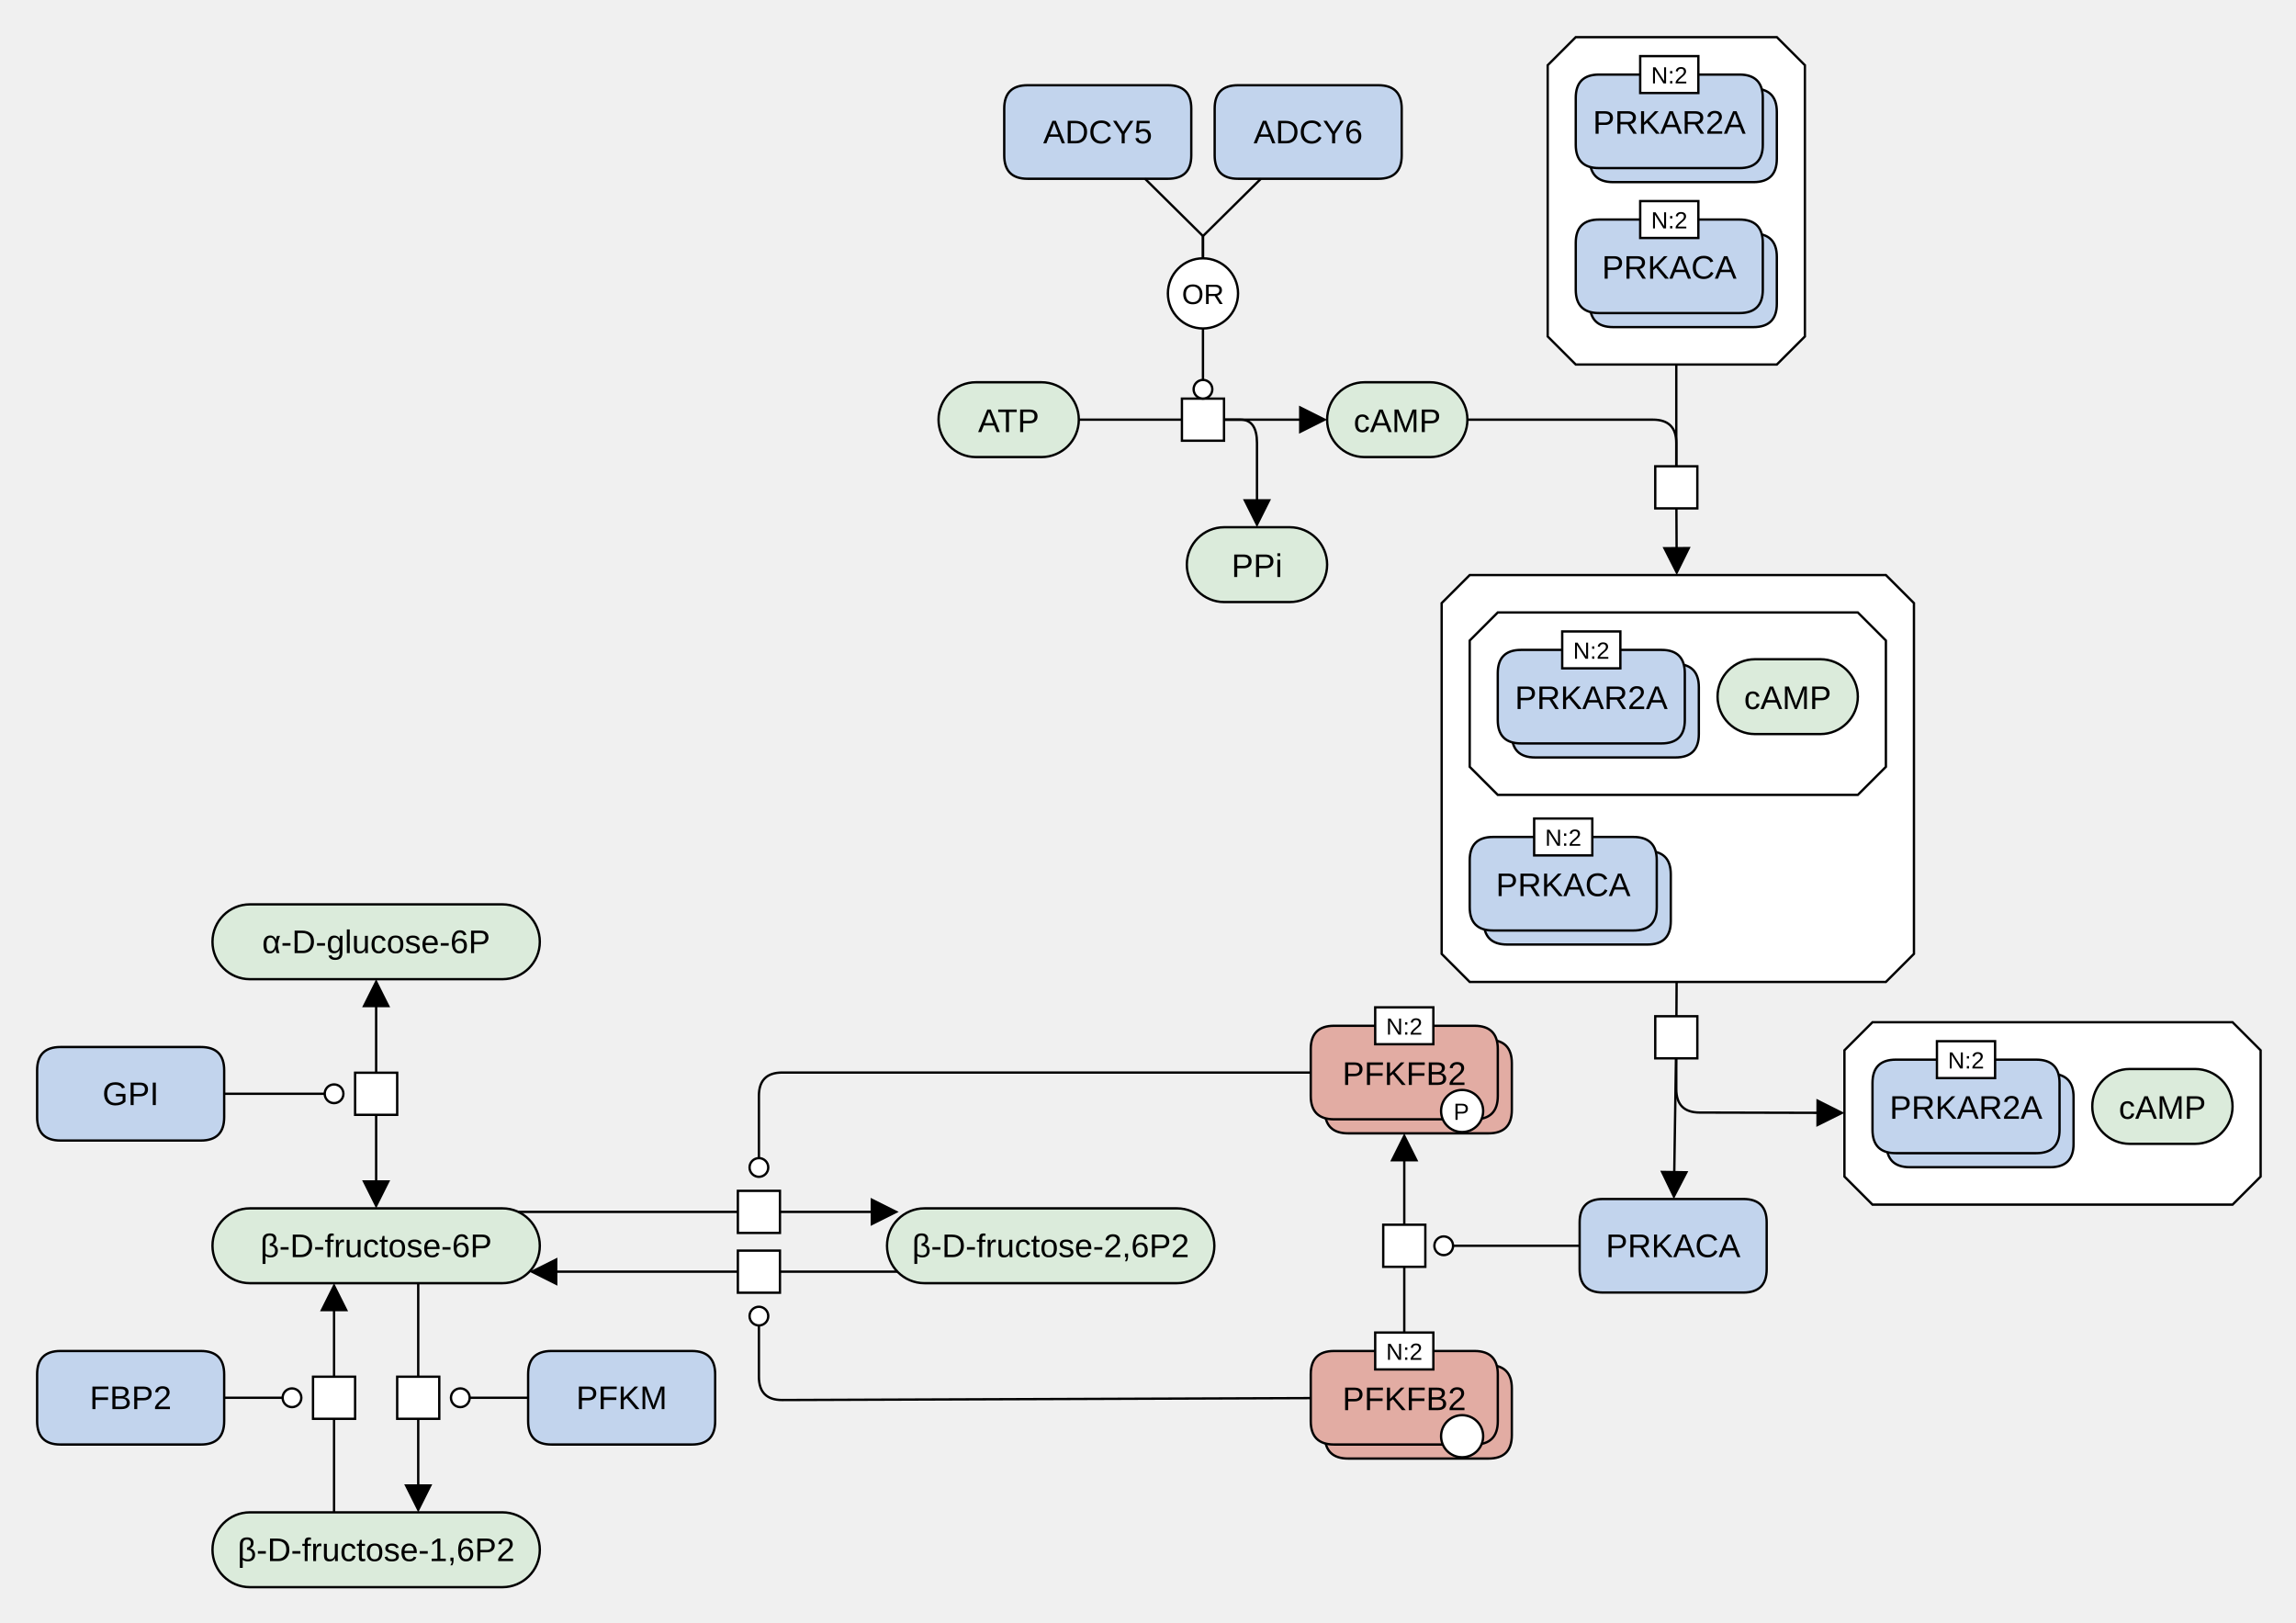
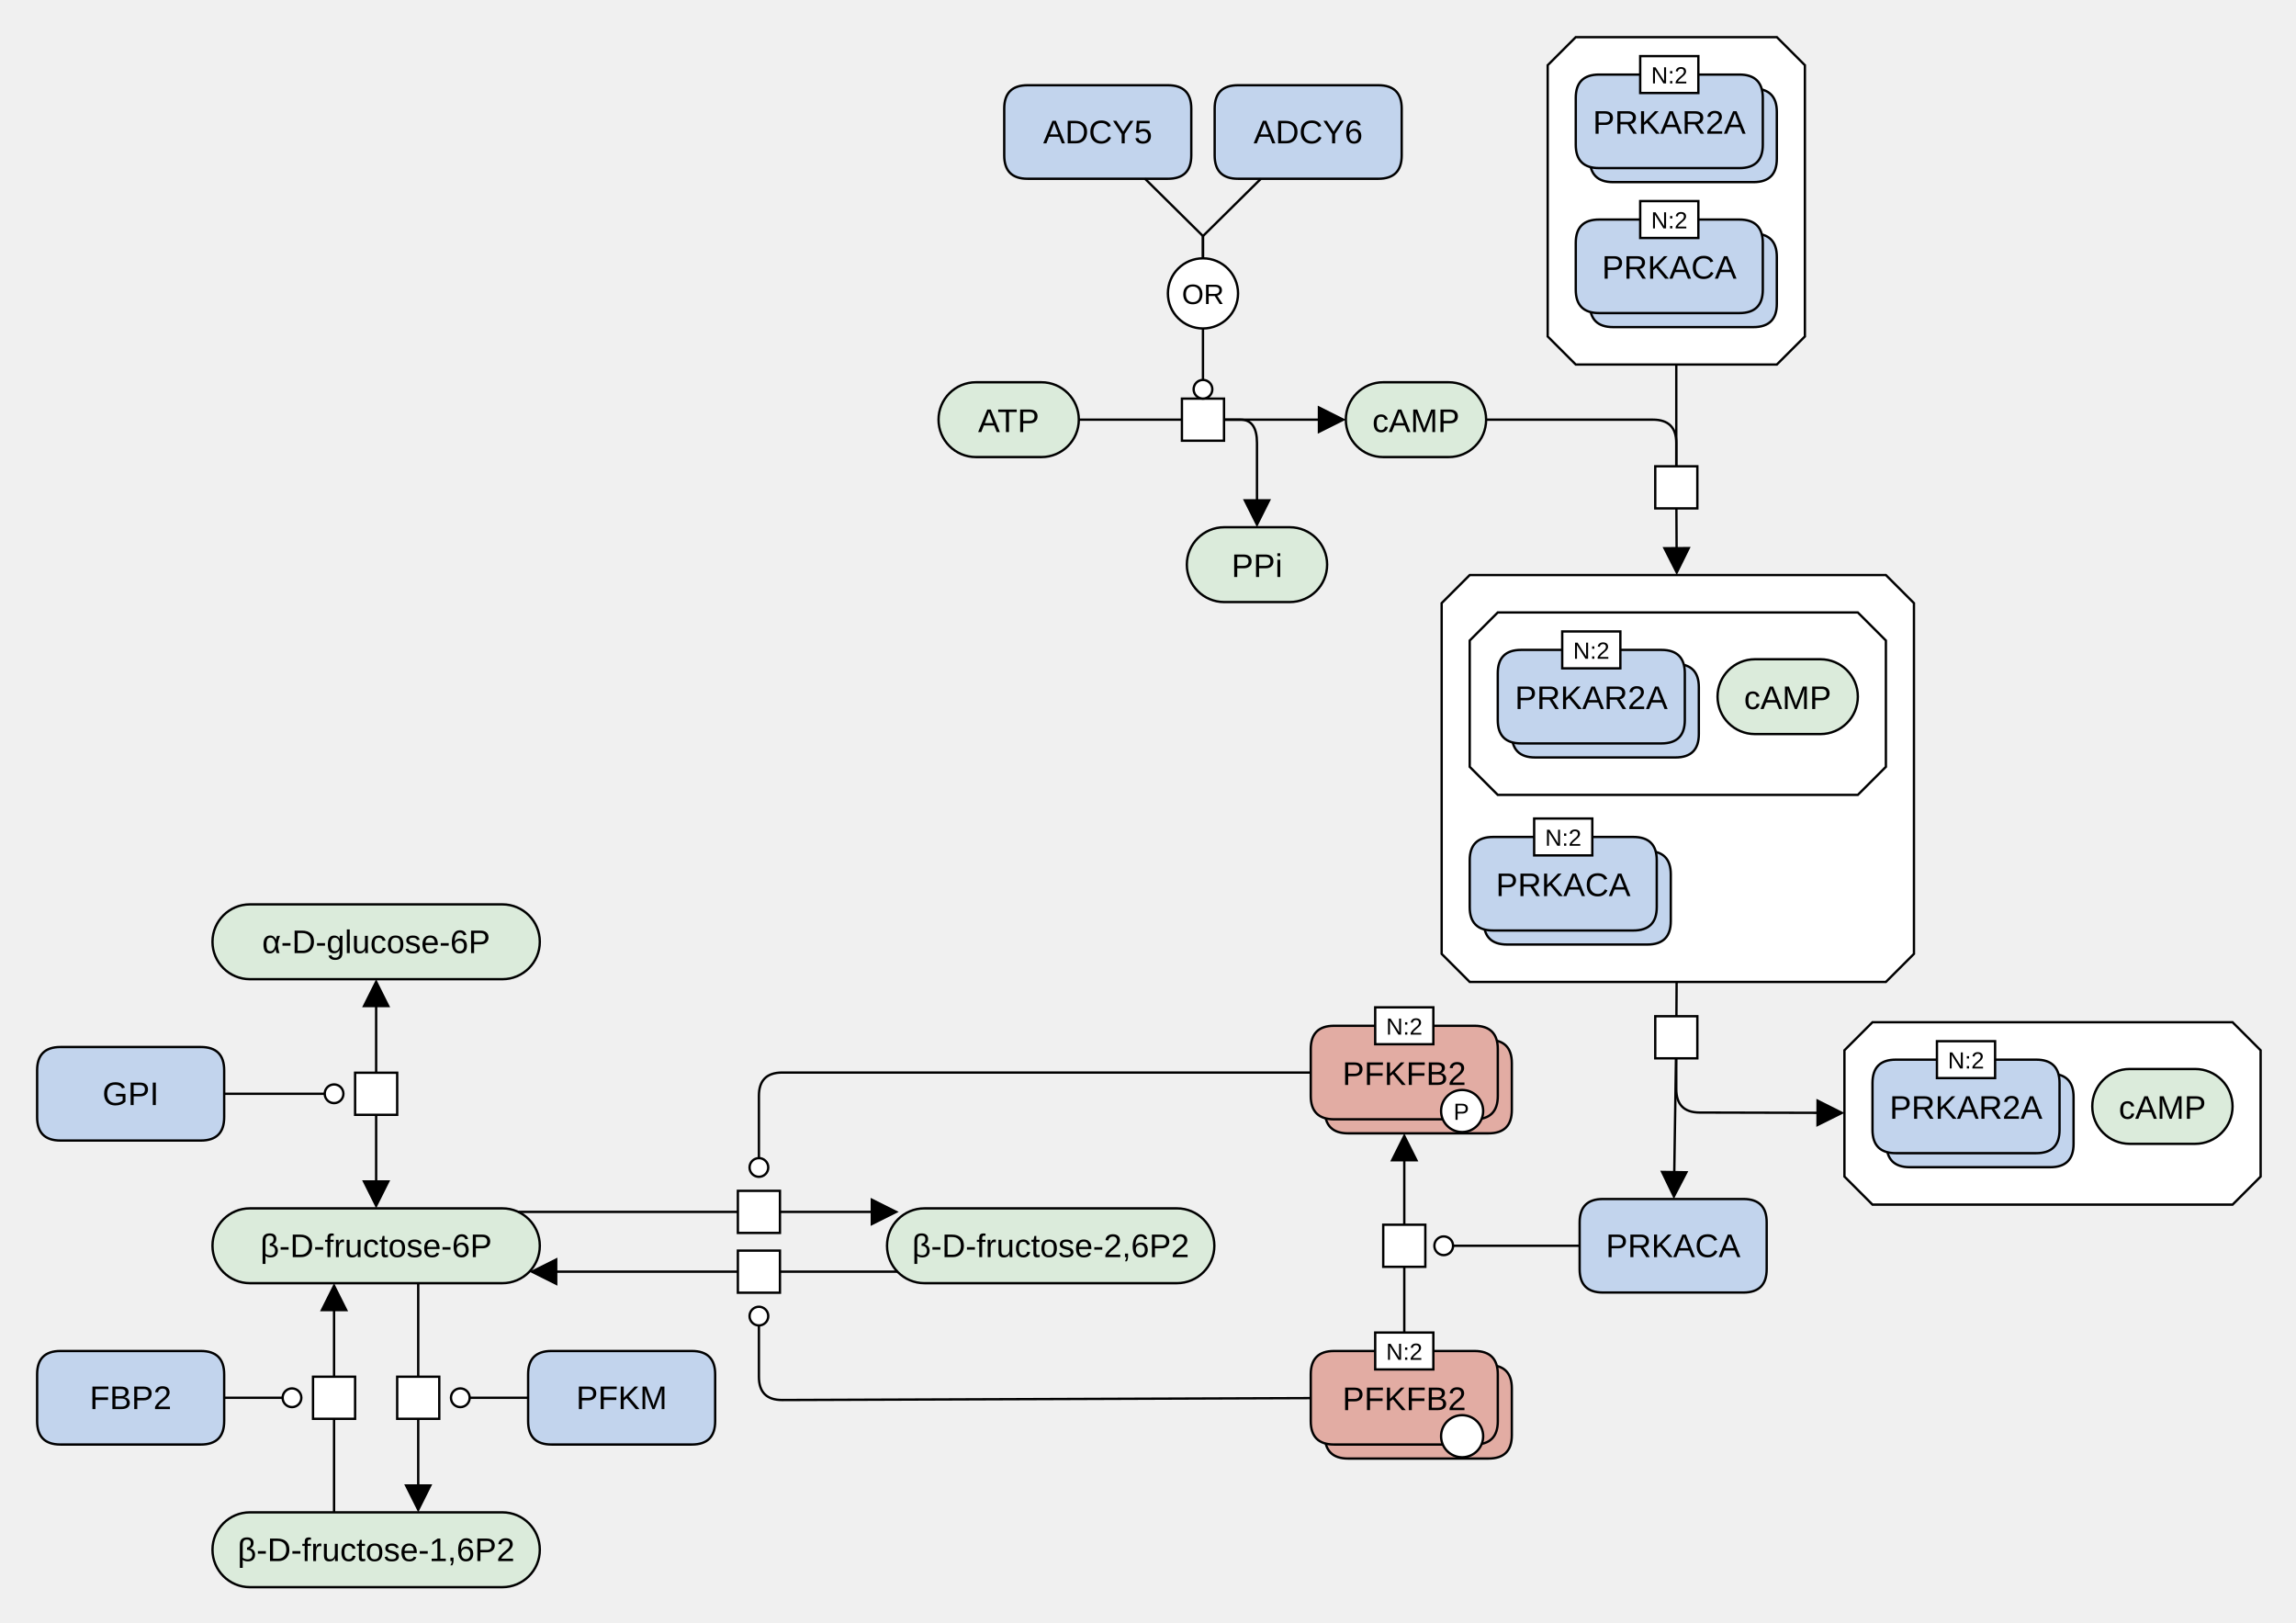
<svg xmlns="http://www.w3.org/2000/svg" width="982" height="694" viewBox="0 0 982 694" stroke-linecap="butt" stroke-miterlimit="10">
  <g transform="translate(804,1457)">
-     <path d="M-236.39 -1277.529 C-236.39 -1286.366 -229.227 -1293.529 -220.39 -1293.529 L-192.39 -1293.529 C-183.553 -1293.529 -176.39 -1286.366 -176.39 -1277.529 L-176.39 -1277.529 C-176.39 -1268.692 -183.553 -1261.529 -192.39 -1261.529 L-220.39 -1261.529 C-229.227 -1261.529 -236.39 -1268.692 -236.39 -1277.529 Z" fill="#DBEBDB" stroke="none" />
-     <path d="M-236.39 -1277.529 C-236.39 -1286.366 -229.227 -1293.529 -220.39 -1293.529 L-192.39 -1293.529 C-183.553 -1293.529 -176.39 -1286.366 -176.39 -1277.529 L-176.39 -1277.529 C-176.39 -1268.692 -183.553 -1261.529 -192.39 -1261.529 L-220.39 -1261.529 C-229.227 -1261.529 -236.39 -1268.692 -236.39 -1277.529 Z" fill="none" stroke="#000000" />
-     <text x="-206.39" y="-1272.237" text-anchor="middle" font-family="'Dialog', Arial, Helvetica, sans-serif" font-size="14" fill="#000000" stroke="none" xml:space="preserve">cAMP</text>
+     <path d="M-228.39 -1277.529 C-228.39 -1286.366 -221.227 -1293.529 -212.39 -1293.529 L-184.39 -1293.529 C-175.553 -1293.529 -168.39 -1286.366 -168.39 -1277.529 L-168.39 -1277.529 C-168.39 -1268.692 -175.553 -1261.529 -184.39 -1261.529 L-212.39 -1261.529 C-221.227 -1261.529 -228.39 -1268.692 -228.39 -1277.529 Z" fill="#DBEBDB" stroke="none" />
+     <path d="M-228.39 -1277.529 C-228.39 -1286.366 -221.227 -1293.529 -212.39 -1293.529 L-184.39 -1293.529 C-175.553 -1293.529 -168.39 -1286.366 -168.39 -1277.529 L-168.39 -1277.529 C-168.39 -1268.692 -175.553 -1261.529 -184.39 -1261.529 L-212.39 -1261.529 C-221.227 -1261.529 -228.39 -1268.692 -228.39 -1277.529 Z" fill="none" stroke="#000000" />
+     <text x="-198.39" y="-1272.237" text-anchor="middle" font-family="'Dialog', Arial, Helvetica, sans-serif" font-size="14" fill="#000000" stroke="none" xml:space="preserve">cAMP</text>
    <path d="M-3.134 -1019.841 L150.866 -1019.841 L162.866 -1007.841 L162.866 -953.841 L150.866 -941.841 L-3.134 -941.841 L-15.134 -953.841 L-15.134 -1007.841 Z" fill="#FFFFFF" stroke="none" />
    <path d="M-3.134 -1019.841 L150.866 -1019.841 L162.866 -1007.841 L162.866 -953.841 L150.866 -941.841 L-3.134 -941.841 L-15.134 -953.841 L-15.134 -1007.841 Z" fill="none" stroke="#000000" />
    <path d="M2.866 -987.841 Q2.866 -997.841 12.866 -997.841 L72.866 -997.841 Q82.866 -997.841 82.866 -987.841 L82.866 -967.841 Q82.866 -957.841 72.866 -957.841 L12.866 -957.841 Q2.866 -957.841 2.866 -967.841 Z" fill="#C2D4ED" stroke="none" />
    <path d="M2.866 -987.841 Q2.866 -997.841 12.866 -997.841 L72.866 -997.841 Q82.866 -997.841 82.866 -987.841 L82.866 -967.841 Q82.866 -957.841 72.866 -957.841 L12.866 -957.841 Q2.866 -957.841 2.866 -967.841 Z" fill="none" stroke="#000000" />
    <path d="M-3.134 -993.841 Q-3.134 -1003.841 6.866 -1003.841 L66.866 -1003.841 Q76.866 -1003.841 76.866 -993.841 L76.866 -973.841 Q76.866 -963.841 66.866 -963.841 L6.866 -963.841 Q-3.134 -963.841 -3.134 -973.841 Z" fill="#C2D4ED" stroke="none" />
    <path d="M-3.134 -993.841 Q-3.134 -1003.841 6.866 -1003.841 L66.866 -1003.841 Q76.866 -1003.841 76.866 -993.841 L76.866 -973.841 Q76.866 -963.841 66.866 -963.841 L6.866 -963.841 Q-3.134 -963.841 -3.134 -973.841 Z" fill="none" stroke="#000000" />
    <text x="36.866" y="-978.55" text-anchor="middle" font-family="'Dialog', Arial, Helvetica, sans-serif" font-size="14" fill="#000000" stroke="none" xml:space="preserve">PRKAR2A</text>
    <path d="M24.429 -1011.73 L49.304 -1011.73 L49.304 -995.953 L24.429 -995.953 Z" fill="#FFFFFF" stroke="none" />
    <path d="M24.429 -1011.73 L49.304 -1011.73 L49.304 -995.953 L24.429 -995.953 Z" fill="none" stroke="#000000" />
    <text x="36.866" y="-1000.062" text-anchor="middle" font-family="'Dialog', Arial, Helvetica, sans-serif" font-size="10" fill="#000000" stroke="none" xml:space="preserve">N:2</text>
    <path d="M90.866 -983.841 C90.866 -992.678 98.029 -999.841 106.866 -999.841 L134.866 -999.841 C143.703 -999.841 150.866 -992.678 150.866 -983.841 L150.866 -983.841 C150.866 -975.005 143.703 -967.841 134.866 -967.841 L106.866 -967.841 C98.029 -967.841 90.866 -975.005 90.866 -983.841 Z" fill="#DBEBDB" stroke="none" />
    <path d="M90.866 -983.841 C90.866 -992.678 98.029 -999.841 106.866 -999.841 L134.866 -999.841 C143.703 -999.841 150.866 -992.678 150.866 -983.841 L150.866 -983.841 C150.866 -975.005 143.703 -967.841 134.866 -967.841 L106.866 -967.841 C98.029 -967.841 90.866 -975.005 90.866 -983.841 Z" fill="none" stroke="#000000" />
    <text x="120.866" y="-978.55" text-anchor="middle" font-family="'Dialog', Arial, Helvetica, sans-serif" font-size="14" fill="#000000" stroke="none" xml:space="preserve">cAMP</text>
    <path d="M-96.049 -1257.591 L-78.049 -1257.591 L-78.049 -1239.591 L-96.049 -1239.591 Z" fill="#FFFFFF" stroke="none" />
    <path d="M-96.049 -1257.591 L-78.049 -1257.591 L-78.049 -1239.591 L-96.049 -1239.591 Z" fill="none" stroke="#000000" />
    <path d="M-130.049 -1441.114 L-44.049 -1441.114 L-32.049 -1429.114 L-32.049 -1313.114 L-44.049 -1301.114 L-130.049 -1301.114 L-142.049 -1313.114 L-142.049 -1429.114 Z" fill="#FFFFFF" stroke="none" />
    <path d="M-130.049 -1441.114 L-44.049 -1441.114 L-32.049 -1429.114 L-32.049 -1313.114 L-44.049 -1301.114 L-130.049 -1301.114 L-142.049 -1313.114 L-142.049 -1429.114 Z" fill="none" stroke="#000000" />
    <path d="M-124.049 -1409.114 Q-124.049 -1419.114 -114.049 -1419.114 L-54.049 -1419.114 Q-44.049 -1419.114 -44.049 -1409.114 L-44.049 -1389.114 Q-44.049 -1379.114 -54.049 -1379.114 L-114.049 -1379.114 Q-124.049 -1379.114 -124.049 -1389.114 Z" fill="#C2D4ED" stroke="none" />
    <path d="M-124.049 -1409.114 Q-124.049 -1419.114 -114.049 -1419.114 L-54.049 -1419.114 Q-44.049 -1419.114 -44.049 -1409.114 L-44.049 -1389.114 Q-44.049 -1379.114 -54.049 -1379.114 L-114.049 -1379.114 Q-124.049 -1379.114 -124.049 -1389.114 Z" fill="none" stroke="#000000" />
    <path d="M-130.049 -1415.114 Q-130.049 -1425.114 -120.049 -1425.114 L-60.049 -1425.114 Q-50.049 -1425.114 -50.049 -1415.114 L-50.049 -1395.114 Q-50.049 -1385.114 -60.049 -1385.114 L-120.049 -1385.114 Q-130.049 -1385.114 -130.049 -1395.114 Z" fill="#C2D4ED" stroke="none" />
    <path d="M-130.049 -1415.114 Q-130.049 -1425.114 -120.049 -1425.114 L-60.049 -1425.114 Q-50.049 -1425.114 -50.049 -1415.114 L-50.049 -1395.114 Q-50.049 -1385.114 -60.049 -1385.114 L-120.049 -1385.114 Q-130.049 -1385.114 -130.049 -1395.114 Z" fill="none" stroke="#000000" />
    <text x="-90.049" y="-1399.823" text-anchor="middle" font-family="'Dialog', Arial, Helvetica, sans-serif" font-size="14" fill="#000000" stroke="none" xml:space="preserve">PRKAR2A</text>
    <path d="M-102.486 -1433.003 L-77.611 -1433.003 L-77.611 -1417.226 L-102.486 -1417.226 Z" fill="#FFFFFF" stroke="none" />
    <path d="M-102.486 -1433.003 L-77.611 -1433.003 L-77.611 -1417.226 L-102.486 -1417.226 Z" fill="none" stroke="#000000" />
    <text x="-90.049" y="-1421.335" text-anchor="middle" font-family="'Dialog', Arial, Helvetica, sans-serif" font-size="10" fill="#000000" stroke="none" xml:space="preserve">N:2</text>
    <path d="M-124.049 -1347.114 Q-124.049 -1357.114 -114.049 -1357.114 L-54.049 -1357.114 Q-44.049 -1357.114 -44.049 -1347.114 L-44.049 -1327.114 Q-44.049 -1317.114 -54.049 -1317.114 L-114.049 -1317.114 Q-124.049 -1317.114 -124.049 -1327.114 Z" fill="#C2D4ED" stroke="none" />
    <path d="M-124.049 -1347.114 Q-124.049 -1357.114 -114.049 -1357.114 L-54.049 -1357.114 Q-44.049 -1357.114 -44.049 -1347.114 L-44.049 -1327.114 Q-44.049 -1317.114 -54.049 -1317.114 L-114.049 -1317.114 Q-124.049 -1317.114 -124.049 -1327.114 Z" fill="none" stroke="#000000" />
    <path d="M-130.049 -1353.114 Q-130.049 -1363.114 -120.049 -1363.114 L-60.049 -1363.114 Q-50.049 -1363.114 -50.049 -1353.114 L-50.049 -1333.114 Q-50.049 -1323.114 -60.049 -1323.114 L-120.049 -1323.114 Q-130.049 -1323.114 -130.049 -1333.114 Z" fill="#C2D4ED" stroke="none" />
    <path d="M-130.049 -1353.114 Q-130.049 -1363.114 -120.049 -1363.114 L-60.049 -1363.114 Q-50.049 -1363.114 -50.049 -1353.114 L-50.049 -1333.114 Q-50.049 -1323.114 -60.049 -1323.114 L-120.049 -1323.114 Q-130.049 -1323.114 -130.049 -1333.114 Z" fill="none" stroke="#000000" />
    <text x="-90.049" y="-1337.823" text-anchor="middle" font-family="'Dialog', Arial, Helvetica, sans-serif" font-size="14" fill="#000000" stroke="none" xml:space="preserve">PRKACA</text>
    <path d="M-102.486 -1371.003 L-77.611 -1371.003 L-77.611 -1355.226 L-102.486 -1355.226 Z" fill="#FFFFFF" stroke="none" />
    <path d="M-102.486 -1371.003 L-77.611 -1371.003 L-77.611 -1355.226 L-102.486 -1355.226 Z" fill="none" stroke="#000000" />
    <text x="-90.049" y="-1359.335" text-anchor="middle" font-family="'Dialog', Arial, Helvetica, sans-serif" font-size="10" fill="#000000" stroke="none" xml:space="preserve">N:2</text>
    <path d="M-96.049 -1022.404 L-78.049 -1022.404 L-78.049 -1004.404 L-96.049 -1004.404 Z" fill="#FFFFFF" stroke="none" />
    <path d="M-96.049 -1022.404 L-78.049 -1022.404 L-78.049 -1004.404 L-96.049 -1004.404 Z" fill="none" stroke="#000000" />
    <path d="M-175.404 -1211.073 L2.596 -1211.073 L14.596 -1199.073 L14.596 -1049.073 L2.596 -1037.073 L-175.404 -1037.073 L-187.404 -1049.073 L-187.404 -1199.073 Z" fill="#FFFFFF" stroke="none" />
    <path d="M-175.404 -1211.073 L2.596 -1211.073 L14.596 -1199.073 L14.596 -1049.073 L2.596 -1037.073 L-175.404 -1037.073 L-187.404 -1049.073 L-187.404 -1199.073 Z" fill="none" stroke="#000000" />
    <path d="M-163.404 -1195.073 L-9.404 -1195.073 L2.596 -1183.073 L2.596 -1129.073 L-9.404 -1117.073 L-163.404 -1117.073 L-175.404 -1129.073 L-175.404 -1183.073 Z" fill="#FFFFFF" stroke="none" />
    <path d="M-163.404 -1195.073 L-9.404 -1195.073 L2.596 -1183.073 L2.596 -1129.073 L-9.404 -1117.073 L-163.404 -1117.073 L-175.404 -1129.073 L-175.404 -1183.073 Z" fill="none" stroke="#000000" />
    <path d="M-157.404 -1163.073 Q-157.404 -1173.073 -147.404 -1173.073 L-87.404 -1173.073 Q-77.404 -1173.073 -77.404 -1163.073 L-77.404 -1143.073 Q-77.404 -1133.073 -87.404 -1133.073 L-147.404 -1133.073 Q-157.404 -1133.073 -157.404 -1143.073 Z" fill="#C2D4ED" stroke="none" />
    <path d="M-157.404 -1163.073 Q-157.404 -1173.073 -147.404 -1173.073 L-87.404 -1173.073 Q-77.404 -1173.073 -77.404 -1163.073 L-77.404 -1143.073 Q-77.404 -1133.073 -87.404 -1133.073 L-147.404 -1133.073 Q-157.404 -1133.073 -157.404 -1143.073 Z" fill="none" stroke="#000000" />
    <path d="M-163.404 -1169.073 Q-163.404 -1179.073 -153.404 -1179.073 L-93.404 -1179.073 Q-83.404 -1179.073 -83.404 -1169.073 L-83.404 -1149.073 Q-83.404 -1139.073 -93.404 -1139.073 L-153.404 -1139.073 Q-163.404 -1139.073 -163.404 -1149.073 Z" fill="#C2D4ED" stroke="none" />
    <path d="M-163.404 -1169.073 Q-163.404 -1179.073 -153.404 -1179.073 L-93.404 -1179.073 Q-83.404 -1179.073 -83.404 -1169.073 L-83.404 -1149.073 Q-83.404 -1139.073 -93.404 -1139.073 L-153.404 -1139.073 Q-163.404 -1139.073 -163.404 -1149.073 Z" fill="none" stroke="#000000" />
    <text x="-123.404" y="-1153.782" text-anchor="middle" font-family="'Dialog', Arial, Helvetica, sans-serif" font-size="14" fill="#000000" stroke="none" xml:space="preserve">PRKAR2A</text>
    <path d="M-135.842 -1186.962 L-110.967 -1186.962 L-110.967 -1171.185 L-135.842 -1171.185 Z" fill="#FFFFFF" stroke="none" />
    <path d="M-135.842 -1186.962 L-110.967 -1186.962 L-110.967 -1171.185 L-135.842 -1171.185 Z" fill="none" stroke="#000000" />
    <text x="-123.404" y="-1175.294" text-anchor="middle" font-family="'Dialog', Arial, Helvetica, sans-serif" font-size="10" fill="#000000" stroke="none" xml:space="preserve">N:2</text>
    <path d="M-69.404 -1159.073 C-69.404 -1167.91 -62.241 -1175.073 -53.404 -1175.073 L-25.404 -1175.073 C-16.567 -1175.073 -9.404 -1167.91 -9.404 -1159.073 L-9.404 -1159.073 C-9.404 -1150.237 -16.567 -1143.073 -25.404 -1143.073 L-53.404 -1143.073 C-62.241 -1143.073 -69.404 -1150.237 -69.404 -1159.073 Z" fill="#DBEBDB" stroke="none" />
    <path d="M-69.404 -1159.073 C-69.404 -1167.91 -62.241 -1175.073 -53.404 -1175.073 L-25.404 -1175.073 C-16.567 -1175.073 -9.404 -1167.91 -9.404 -1159.073 L-9.404 -1159.073 C-9.404 -1150.237 -16.567 -1143.073 -25.404 -1143.073 L-53.404 -1143.073 C-62.241 -1143.073 -69.404 -1150.237 -69.404 -1159.073 Z" fill="none" stroke="#000000" />
    <text x="-39.404" y="-1153.782" text-anchor="middle" font-family="'Dialog', Arial, Helvetica, sans-serif" font-size="14" fill="#000000" stroke="none" xml:space="preserve">cAMP</text>
    <path d="M-169.404 -1083.073 Q-169.404 -1093.073 -159.404 -1093.073 L-99.404 -1093.073 Q-89.404 -1093.073 -89.404 -1083.073 L-89.404 -1063.073 Q-89.404 -1053.073 -99.404 -1053.073 L-159.404 -1053.073 Q-169.404 -1053.073 -169.404 -1063.073 Z" fill="#C2D4ED" stroke="none" />
    <path d="M-169.404 -1083.073 Q-169.404 -1093.073 -159.404 -1093.073 L-99.404 -1093.073 Q-89.404 -1093.073 -89.404 -1083.073 L-89.404 -1063.073 Q-89.404 -1053.073 -99.404 -1053.073 L-159.404 -1053.073 Q-169.404 -1053.073 -169.404 -1063.073 Z" fill="none" stroke="#000000" />
    <path d="M-175.404 -1089.073 Q-175.404 -1099.073 -165.404 -1099.073 L-105.404 -1099.073 Q-95.404 -1099.073 -95.404 -1089.073 L-95.404 -1069.073 Q-95.404 -1059.073 -105.404 -1059.073 L-165.404 -1059.073 Q-175.404 -1059.073 -175.404 -1069.073 Z" fill="#C2D4ED" stroke="none" />
    <path d="M-175.404 -1089.073 Q-175.404 -1099.073 -165.404 -1099.073 L-105.404 -1099.073 Q-95.404 -1099.073 -95.404 -1089.073 L-95.404 -1069.073 Q-95.404 -1059.073 -105.404 -1059.073 L-165.404 -1059.073 Q-175.404 -1059.073 -175.404 -1069.073 Z" fill="none" stroke="#000000" />
    <text x="-135.404" y="-1073.782" text-anchor="middle" font-family="'Dialog', Arial, Helvetica, sans-serif" font-size="14" fill="#000000" stroke="none" xml:space="preserve">PRKACA</text>
    <path d="M-147.842 -1106.962 L-122.967 -1106.962 L-122.967 -1091.185 L-147.842 -1091.185 Z" fill="#FFFFFF" stroke="none" />
    <path d="M-147.842 -1106.962 L-122.967 -1106.962 L-122.967 -1091.185 L-147.842 -1091.185 Z" fill="none" stroke="#000000" />
    <text x="-135.404" y="-1095.294" text-anchor="middle" font-family="'Dialog', Arial, Helvetica, sans-serif" font-size="10" fill="#000000" stroke="none" xml:space="preserve">N:2</text>
    <path d="M-128.39 -934.246 Q-128.39 -944.246 -118.39 -944.246 L-58.39 -944.246 Q-48.39 -944.246 -48.39 -934.246 L-48.39 -914.246 Q-48.39 -904.246 -58.39 -904.246 L-118.39 -904.246 Q-128.39 -904.246 -128.39 -914.246 Z" fill="#C2D4ED" stroke="none" />
    <path d="M-128.39 -934.246 Q-128.39 -944.246 -118.39 -944.246 L-58.39 -944.246 Q-48.39 -944.246 -48.39 -934.246 L-48.39 -914.246 Q-48.39 -904.246 -58.39 -904.246 L-118.39 -904.246 Q-128.39 -904.246 -128.39 -914.246 Z" fill="none" stroke="#000000" />
    <text x="-88.39" y="-919.397" text-anchor="middle" font-family="Arial, Helvetica, sans-serif" font-size="14" fill="#000000" stroke="none" xml:space="preserve">PRKACA</text>
    <path d="M-713.122 -1054.246 C-713.122 -1063.083 -705.959 -1070.246 -697.122 -1070.246 L-589.122 -1070.246 C-580.285 -1070.246 -573.122 -1063.083 -573.122 -1054.246 L-573.122 -1054.246 C-573.122 -1045.41 -580.285 -1038.246 -589.122 -1038.246 L-697.122 -1038.246 C-705.959 -1038.246 -713.122 -1045.41 -713.122 -1054.246 Z" fill="#DBEBDB" stroke="none" />
    <path d="M-713.122 -1054.246 C-713.122 -1063.083 -705.959 -1070.246 -697.122 -1070.246 L-589.122 -1070.246 C-580.285 -1070.246 -573.122 -1063.083 -573.122 -1054.246 L-573.122 -1054.246 C-573.122 -1045.41 -580.285 -1038.246 -589.122 -1038.246 L-697.122 -1038.246 C-705.959 -1038.246 -713.122 -1045.41 -713.122 -1054.246 Z" fill="none" stroke="#000000" />
    <text x="-643.122" y="-1049.397" text-anchor="middle" font-family="Arial, Helvetica, sans-serif" font-size="14" fill="#000000" stroke="none" xml:space="preserve">α-D-glucose-6P</text>
    <path d="M-713.122 -924.246 C-713.122 -933.083 -705.959 -940.246 -697.122 -940.246 L-589.122 -940.246 C-580.285 -940.246 -573.122 -933.083 -573.122 -924.246 L-573.122 -924.246 C-573.122 -915.41 -580.285 -908.246 -589.122 -908.246 L-697.122 -908.246 C-705.959 -908.246 -713.122 -915.41 -713.122 -924.246 Z" fill="#DBEBDB" stroke="none" />
    <path d="M-713.122 -924.246 C-713.122 -933.083 -705.959 -940.246 -697.122 -940.246 L-589.122 -940.246 C-580.285 -940.246 -573.122 -933.083 -573.122 -924.246 L-573.122 -924.246 C-573.122 -915.41 -580.285 -908.246 -589.122 -908.246 L-697.122 -908.246 C-705.959 -908.246 -713.122 -915.41 -713.122 -924.246 Z" fill="none" stroke="#000000" />
    <text x="-643.122" y="-919.397" text-anchor="middle" font-family="Arial, Helvetica, sans-serif" font-size="14" fill="#000000" stroke="none" xml:space="preserve">β-D-fructose-6P</text>
    <path d="M-788.122 -999.246 Q-788.122 -1009.246 -778.122 -1009.246 L-718.122 -1009.246 Q-708.122 -1009.246 -708.122 -999.246 L-708.122 -979.246 Q-708.122 -969.246 -718.122 -969.246 L-778.122 -969.246 Q-788.122 -969.246 -788.122 -979.246 Z" fill="#C2D4ED" stroke="none" />
    <path d="M-788.122 -999.246 Q-788.122 -1009.246 -778.122 -1009.246 L-718.122 -1009.246 Q-708.122 -1009.246 -708.122 -999.246 L-708.122 -979.246 Q-708.122 -969.246 -718.122 -969.246 L-778.122 -969.246 Q-788.122 -969.246 -788.122 -979.246 Z" fill="none" stroke="#000000" />
    <text x="-748.122" y="-984.397" text-anchor="middle" font-family="Arial, Helvetica, sans-serif" font-size="14" fill="#000000" stroke="none" xml:space="preserve">GPI</text>
    <path d="M-652.122 -998.246 L-634.122 -998.246 L-634.122 -980.246 L-652.122 -980.246 Z" fill="#FFFFFF" stroke="none" />
    <path d="M-652.122 -998.246 L-634.122 -998.246 L-634.122 -980.246 L-652.122 -980.246 Z" fill="none" stroke="#000000" />
    <path d="M-634.122 -868.246 L-616.122 -868.246 L-616.122 -850.246 L-634.122 -850.246 Z" fill="#FFFFFF" stroke="none" />
    <path d="M-634.122 -868.246 L-616.122 -868.246 L-616.122 -850.246 L-634.122 -850.246 Z" fill="none" stroke="#000000" />
    <path d="M-670.122 -868.246 L-652.122 -868.246 L-652.122 -850.246 L-670.122 -850.246 Z" fill="#FFFFFF" stroke="none" />
    <path d="M-670.122 -868.246 L-652.122 -868.246 L-652.122 -850.246 L-670.122 -850.246 Z" fill="none" stroke="#000000" />
    <path d="M-713.122 -794.246 C-713.122 -803.083 -705.959 -810.246 -697.122 -810.246 L-589.122 -810.246 C-580.285 -810.246 -573.122 -803.083 -573.122 -794.246 L-573.122 -794.246 C-573.122 -785.41 -580.285 -778.246 -589.122 -778.246 L-697.122 -778.246 C-705.959 -778.246 -713.122 -785.41 -713.122 -794.246 Z" fill="#DBEBDB" stroke="none" />
    <path d="M-713.122 -794.246 C-713.122 -803.083 -705.959 -810.246 -697.122 -810.246 L-589.122 -810.246 C-580.285 -810.246 -573.122 -803.083 -573.122 -794.246 L-573.122 -794.246 C-573.122 -785.41 -580.285 -778.246 -589.122 -778.246 L-697.122 -778.246 C-705.959 -778.246 -713.122 -785.41 -713.122 -794.246 Z" fill="none" stroke="#000000" />
    <text x="-643.122" y="-789.397" text-anchor="middle" font-family="Arial, Helvetica, sans-serif" font-size="14" fill="#000000" stroke="none" xml:space="preserve">β-D-fructose-1,6P2</text>
    <path d="M-788.122 -869.246 Q-788.122 -879.246 -778.122 -879.246 L-718.122 -879.246 Q-708.122 -879.246 -708.122 -869.246 L-708.122 -849.246 Q-708.122 -839.246 -718.122 -839.246 L-778.122 -839.246 Q-788.122 -839.246 -788.122 -849.246 Z" fill="#C2D4ED" stroke="none" />
    <path d="M-788.122 -869.246 Q-788.122 -879.246 -778.122 -879.246 L-718.122 -879.246 Q-708.122 -879.246 -708.122 -869.246 L-708.122 -849.246 Q-708.122 -839.246 -718.122 -839.246 L-778.122 -839.246 Q-788.122 -839.246 -788.122 -849.246 Z" fill="none" stroke="#000000" />
    <text x="-748.122" y="-854.397" text-anchor="middle" font-family="Arial, Helvetica, sans-serif" font-size="14" fill="#000000" stroke="none" xml:space="preserve">FBP2</text>
    <path d="M-578.122 -869.246 Q-578.122 -879.246 -568.122 -879.246 L-508.122 -879.246 Q-498.122 -879.246 -498.122 -869.246 L-498.122 -849.246 Q-498.122 -839.246 -508.122 -839.246 L-568.122 -839.246 Q-578.122 -839.246 -578.122 -849.246 Z" fill="#C2D4ED" stroke="none" />
    <path d="M-578.122 -869.246 Q-578.122 -879.246 -568.122 -879.246 L-508.122 -879.246 Q-498.122 -879.246 -498.122 -869.246 L-498.122 -849.246 Q-498.122 -839.246 -508.122 -839.246 L-568.122 -839.246 Q-578.122 -839.246 -578.122 -849.246 Z" fill="none" stroke="#000000" />
    <text x="-538.122" y="-854.397" text-anchor="middle" font-family="Arial, Helvetica, sans-serif" font-size="14" fill="#000000" stroke="none" xml:space="preserve">PFKM</text>
    <path d="M-424.622 -924.246 C-424.622 -933.083 -417.459 -940.246 -408.622 -940.246 L-300.622 -940.246 C-291.785 -940.246 -284.622 -933.083 -284.622 -924.246 L-284.622 -924.246 C-284.622 -915.41 -291.785 -908.246 -300.622 -908.246 L-408.622 -908.246 C-417.459 -908.246 -424.622 -915.41 -424.622 -924.246 Z" fill="#DBEBDB" stroke="none" />
    <path d="M-424.622 -924.246 C-424.622 -933.083 -417.459 -940.246 -408.622 -940.246 L-300.622 -940.246 C-291.785 -940.246 -284.622 -933.083 -284.622 -924.246 L-284.622 -924.246 C-284.622 -915.41 -291.785 -908.246 -300.622 -908.246 L-408.622 -908.246 C-417.459 -908.246 -424.622 -915.41 -424.622 -924.246 Z" fill="none" stroke="#000000" />
    <text x="-354.622" y="-919.397" text-anchor="middle" font-family="Arial, Helvetica, sans-serif" font-size="14" fill="#000000" stroke="none" xml:space="preserve">β-D-fructose-2,6P2</text>
    <path d="M-488.415 -947.736 L-470.415 -947.736 L-470.415 -929.736 L-488.415 -929.736 Z" fill="#FFFFFF" stroke="none" />
    <path d="M-488.415 -947.736 L-470.415 -947.736 L-470.415 -929.736 L-488.415 -929.736 Z" fill="none" stroke="#000000" />
    <path d="M-488.415 -922.171 L-470.415 -922.171 L-470.415 -904.171 L-488.415 -904.171 Z" fill="#FFFFFF" stroke="none" />
    <path d="M-488.415 -922.171 L-470.415 -922.171 L-470.415 -904.171 L-488.415 -904.171 Z" fill="none" stroke="#000000" />
    <path d="M-212.39 -933.246 L-194.39 -933.246 L-194.39 -915.246 L-212.39 -915.246 Z" fill="#FFFFFF" stroke="none" />
    <path d="M-212.39 -933.246 L-194.39 -933.246 L-194.39 -915.246 L-212.39 -915.246 Z" fill="none" stroke="#000000" />
    <path d="M-402.591 -1277.529 C-402.591 -1286.366 -395.428 -1293.529 -386.591 -1293.529 L-358.591 -1293.529 C-349.754 -1293.529 -342.591 -1286.366 -342.591 -1277.529 L-342.591 -1277.529 C-342.591 -1268.692 -349.754 -1261.529 -358.591 -1261.529 L-386.591 -1261.529 C-395.428 -1261.529 -402.591 -1268.692 -402.591 -1277.529 Z" fill="#DBEBDB" stroke="none" />
    <path d="M-402.591 -1277.529 C-402.591 -1286.366 -395.428 -1293.529 -386.591 -1293.529 L-358.591 -1293.529 C-349.754 -1293.529 -342.591 -1286.366 -342.591 -1277.529 L-342.591 -1277.529 C-342.591 -1268.692 -349.754 -1261.529 -358.591 -1261.529 L-386.591 -1261.529 C-395.428 -1261.529 -402.591 -1268.692 -402.591 -1277.529 Z" fill="none" stroke="#000000" />
    <text x="-372.591" y="-1272.237" text-anchor="middle" font-family="'Dialog', Arial, Helvetica, sans-serif" font-size="14" fill="#000000" stroke="none" xml:space="preserve">ATP</text>
    <path d="M-298.49 -1286.529 L-280.49 -1286.529 L-280.49 -1268.529 L-298.49 -1268.529 Z" fill="#FFFFFF" stroke="none" />
    <path d="M-298.49 -1286.529 L-280.49 -1286.529 L-280.49 -1268.529 L-298.49 -1268.529 Z" fill="none" stroke="#000000" />
    <path d="M-374.49 -1410.55 Q-374.49 -1420.55 -364.49 -1420.55 L-304.49 -1420.55 Q-294.49 -1420.55 -294.49 -1410.55 L-294.49 -1390.55 Q-294.49 -1380.55 -304.49 -1380.55 L-364.49 -1380.55 Q-374.49 -1380.55 -374.49 -1390.55 Z" fill="#C2D4ED" stroke="none" />
    <path d="M-374.49 -1410.55 Q-374.49 -1420.55 -364.49 -1420.55 L-304.49 -1420.55 Q-294.49 -1420.55 -294.49 -1410.55 L-294.49 -1390.55 Q-294.49 -1380.55 -304.49 -1380.55 L-364.49 -1380.55 Q-374.49 -1380.55 -374.49 -1390.55 Z" fill="none" stroke="#000000" />
    <text x="-334.49" y="-1395.701" text-anchor="middle" font-family="Arial, Helvetica, sans-serif" font-size="14" fill="#000000" stroke="none" xml:space="preserve">ADCY5</text>
    <path d="M-237.39 -1002.325 Q-237.39 -1012.325 -227.39 -1012.325 L-167.39 -1012.325 Q-157.39 -1012.325 -157.39 -1002.325 L-157.39 -982.325 Q-157.39 -972.325 -167.39 -972.325 L-227.39 -972.325 Q-237.39 -972.325 -237.39 -982.325 Z" fill="#E2ACA3" stroke="none" />
    <path d="M-237.39 -1002.325 Q-237.39 -1012.325 -227.39 -1012.325 L-167.39 -1012.325 Q-157.39 -1012.325 -157.39 -1002.325 L-157.39 -982.325 Q-157.39 -972.325 -167.39 -972.325 L-227.39 -972.325 Q-237.39 -972.325 -237.39 -982.325 Z" fill="none" stroke="#000000" />
    <path d="M-243.39 -1008.325 Q-243.39 -1018.325 -233.39 -1018.325 L-173.39 -1018.325 Q-163.39 -1018.325 -163.39 -1008.325 L-163.39 -988.325 Q-163.39 -978.325 -173.39 -978.325 L-233.39 -978.325 Q-243.39 -978.325 -243.39 -988.325 Z" fill="#E2ACA3" stroke="none" />
    <path d="M-243.39 -1008.325 Q-243.39 -1018.325 -233.39 -1018.325 L-173.39 -1018.325 Q-163.39 -1018.325 -163.39 -1008.325 L-163.39 -988.325 Q-163.39 -978.325 -173.39 -978.325 L-233.39 -978.325 Q-243.39 -978.325 -243.39 -988.325 Z" fill="none" stroke="#000000" />
    <text x="-203.39" y="-993.034" text-anchor="middle" font-family="'Dialog', Arial, Helvetica, sans-serif" font-size="14" fill="#000000" stroke="none" xml:space="preserve">PFKFB2</text>
    <rect x="-215.827" y="-1026.214" width="24.875" height="15.777" fill="#FFFFFF" stroke="none" />
    <rect x="-215.827" y="-1026.214" width="24.875" height="15.777" fill="none" stroke="#000000" />
    <text x="-203.39" y="-1014.546" text-anchor="middle" font-family="'Dialog', Arial, Helvetica, sans-serif" font-size="10" fill="#000000" stroke="none" xml:space="preserve">N:2</text>
    <path d="M-187.651 -981.879 C-187.651 -986.85 -183.621 -990.879 -178.651 -990.879 L-178.651 -990.879 C-173.68 -990.879 -169.651 -986.85 -169.651 -981.879 L-169.651 -981.879 C-169.651 -976.908 -173.68 -972.879 -178.651 -972.879 L-178.651 -972.879 C-183.621 -972.879 -187.651 -976.908 -187.651 -981.879 Z" fill="#FFFFFF" stroke="none" />
    <path d="M-187.651 -981.879 C-187.651 -986.85 -183.621 -990.879 -178.651 -990.879 L-178.651 -990.879 C-173.68 -990.879 -169.651 -986.85 -169.651 -981.879 L-169.651 -981.879 C-169.651 -976.908 -173.68 -972.879 -178.651 -972.879 L-178.651 -972.879 C-183.621 -972.879 -187.651 -976.908 -187.651 -981.879 Z" fill="none" stroke="#000000" />
    <text x="-175.651" y="-978.099" text-anchor="end" font-family="'Dialog', Arial, Helvetica, sans-serif" font-size="10" fill="#000000" stroke="none" xml:space="preserve">P</text>
    <path d="M-237.39 -863.246 Q-237.39 -873.246 -227.39 -873.246 L-167.39 -873.246 Q-157.39 -873.246 -157.39 -863.246 L-157.39 -843.246 Q-157.39 -833.246 -167.39 -833.246 L-227.39 -833.246 Q-237.39 -833.246 -237.39 -843.246 Z" fill="#E2ACA3" stroke="none" />
    <path d="M-237.39 -863.246 Q-237.39 -873.246 -227.39 -873.246 L-167.39 -873.246 Q-157.39 -873.246 -157.39 -863.246 L-157.39 -843.246 Q-157.39 -833.246 -167.39 -833.246 L-227.39 -833.246 Q-237.39 -833.246 -237.39 -843.246 Z" fill="none" stroke="#000000" />
    <path d="M-243.39 -869.246 Q-243.39 -879.246 -233.39 -879.246 L-173.39 -879.246 Q-163.39 -879.246 -163.39 -869.246 L-163.39 -849.246 Q-163.39 -839.246 -173.39 -839.246 L-233.39 -839.246 Q-243.39 -839.246 -243.39 -849.246 Z" fill="#E2ACA3" stroke="none" />
    <path d="M-243.39 -869.246 Q-243.39 -879.246 -233.39 -879.246 L-173.39 -879.246 Q-163.39 -879.246 -163.39 -869.246 L-163.39 -849.246 Q-163.39 -839.246 -173.39 -839.246 L-233.39 -839.246 Q-243.39 -839.246 -243.39 -849.246 Z" fill="none" stroke="#000000" />
    <text x="-203.39" y="-853.955" text-anchor="middle" font-family="'Dialog', Arial, Helvetica, sans-serif" font-size="14" fill="#000000" stroke="none" xml:space="preserve">PFKFB2</text>
    <rect x="-215.827" y="-887.135" width="24.875" height="15.777" fill="#FFFFFF" stroke="none" />
    <rect x="-215.827" y="-887.135" width="24.875" height="15.777" fill="none" stroke="#000000" />
    <text x="-203.39" y="-875.467" text-anchor="middle" font-family="'Dialog', Arial, Helvetica, sans-serif" font-size="10" fill="#000000" stroke="none" xml:space="preserve">N:2</text>
    <path d="M-187.651 -842.8 C-187.651 -847.77 -183.621 -851.8 -178.651 -851.8 L-178.651 -851.8 C-173.68 -851.8 -169.651 -847.77 -169.651 -842.8 L-169.651 -842.8 C-169.651 -837.829 -173.68 -833.8 -178.651 -833.8 L-178.651 -833.8 C-183.621 -833.8 -187.651 -837.829 -187.651 -842.8 Z" fill="#FFFFFF" stroke="none" />
    <path d="M-187.651 -842.8 C-187.651 -847.77 -183.621 -851.8 -178.651 -851.8 L-178.651 -851.8 C-173.68 -851.8 -169.651 -847.77 -169.651 -842.8 L-169.651 -842.8 C-169.651 -837.829 -173.68 -833.8 -178.651 -833.8 L-178.651 -833.8 C-183.621 -833.8 -187.651 -837.829 -187.651 -842.8 Z" fill="none" stroke="#000000" />
    <path d="M-284.49 -1410.55 Q-284.49 -1420.55 -274.49 -1420.55 L-214.49 -1420.55 Q-204.49 -1420.55 -204.49 -1410.55 L-204.49 -1390.55 Q-204.49 -1380.55 -214.49 -1380.55 L-274.49 -1380.55 Q-284.49 -1380.55 -284.49 -1390.55 Z" fill="#C2D4ED" stroke="none" />
    <path d="M-284.49 -1410.55 Q-284.49 -1420.55 -274.49 -1420.55 L-214.49 -1420.55 Q-204.49 -1420.55 -204.49 -1410.55 L-204.49 -1390.55 Q-204.49 -1380.55 -214.49 -1380.55 L-274.49 -1380.55 Q-284.49 -1380.55 -284.49 -1390.55 Z" fill="none" stroke="#000000" />
    <text x="-244.49" y="-1395.701" text-anchor="middle" font-family="Arial, Helvetica, sans-serif" font-size="14" fill="#000000" stroke="none" xml:space="preserve">ADCY6</text>
    <path d="M-296.39 -1215.529 C-296.39 -1224.366 -289.227 -1231.529 -280.39 -1231.529 L-252.39 -1231.529 C-243.553 -1231.529 -236.39 -1224.366 -236.39 -1215.529 L-236.39 -1215.529 C-236.39 -1206.692 -243.553 -1199.529 -252.39 -1199.529 L-280.39 -1199.529 C-289.227 -1199.529 -296.39 -1206.692 -296.39 -1215.529 Z" fill="#DBEBDB" stroke="none" />
    <path d="M-296.39 -1215.529 C-296.39 -1224.366 -289.227 -1231.529 -280.39 -1231.529 L-252.39 -1231.529 C-243.553 -1231.529 -236.39 -1224.366 -236.39 -1215.529 L-236.39 -1215.529 C-236.39 -1206.692 -243.553 -1199.529 -252.39 -1199.529 L-280.39 -1199.529 C-289.227 -1199.529 -296.39 -1206.692 -296.39 -1215.529 Z" fill="none" stroke="#000000" />
    <text x="-266.39" y="-1210.237" text-anchor="middle" font-family="'Dialog', Arial, Helvetica, sans-serif" font-size="14" fill="#000000" stroke="none" xml:space="preserve">PPi</text>
    <path d="M-304.49 -1331.529 C-304.49 -1339.813 -297.775 -1346.529 -289.49 -1346.529 L-289.49 -1346.529 C-281.206 -1346.529 -274.49 -1339.813 -274.49 -1331.529 L-274.49 -1331.529 C-274.49 -1323.244 -281.206 -1316.529 -289.49 -1316.529 L-289.49 -1316.529 C-297.775 -1316.529 -304.49 -1323.244 -304.49 -1331.529 Z" fill="#FFFFFF" stroke="none" />
    <path d="M-304.49 -1331.529 C-304.49 -1339.813 -297.775 -1346.529 -289.49 -1346.529 L-289.49 -1346.529 C-281.206 -1346.529 -274.49 -1339.813 -274.49 -1331.529 L-274.49 -1331.529 C-274.49 -1323.244 -281.206 -1316.529 -289.49 -1316.529 L-289.49 -1316.529 C-297.775 -1316.529 -304.49 -1323.244 -304.49 -1331.529 Z" fill="none" stroke="#000000" />
    <text x="-289.49" y="-1326.993" text-anchor="middle" font-family="'Dialog', Arial, Helvetica, sans-serif" font-size="12" fill="#000000" stroke="none" xml:space="preserve">OR</text>
    <path d="M-87.184 -1004.404 L-87.924 -955.245" fill="none" stroke="#000000" />
    <path d="M-88.089 -944.246 L-93.908 -956.335 L-81.909 -956.155 Z" fill="#000000" stroke="none" />
    <path d="M-86.911 -1037.073 L-86.996 -1022.404" fill="none" stroke="#000000" />
    <path d="M-87.002 -1239.591 L-86.911 -1222.073" fill="none" stroke="#000000" />
    <path d="M-86.855 -1211.073 L-92.916 -1223.042 L-80.917 -1223.104 Z" fill="#000000" stroke="none" />
    <path d="M-87.049 -1301.114 L-87.049 -1257.591" fill="none" stroke="#000000" />
    <path d="M-87.049 -1004.404 L-87.049 -991.246 Q-87.049 -981.246 -77.049 -981.221 L-26.134 -981.093" fill="none" stroke="#000000" />
    <path d="M-15.134 -981.065 L-27.149 -975.096 L-27.119 -987.096 Z" fill="#000000" stroke="none" />
-     <path d="M-176.39 -1277.529 L-97.049 -1277.529 Q-87.049 -1277.529 -87.049 -1267.56 L-87.049 -1257.591" fill="none" stroke="#000000" />
+     <path d="M-168.39 -1277.529 L-97.049 -1277.529 Q-87.049 -1277.529 -87.049 -1267.56 L-87.049 -1257.591" fill="none" stroke="#000000" />
    <path d="M-643.122 -980.246 L-643.122 -951.246" fill="none" stroke="#000000" />
    <path d="M-643.122 -940.246 L-649.122 -952.246 L-637.122 -952.246 Z" fill="#000000" stroke="none" />
    <path d="M-643.122 -998.246 L-643.122 -1027.246" fill="none" stroke="#000000" />
    <path d="M-643.122 -1038.246 L-637.122 -1026.246 L-649.122 -1026.246 Z" fill="#000000" stroke="none" />
    <path d="M-708.122 -989.246 L-665.122 -989.246" fill="none" stroke="#000000" />
    <circle cx="-661.122" cy="-989.246" r="4" fill="white" stroke="#000000" />
    <path d="M-708.122 -859.246 L-683.122 -859.246" fill="none" stroke="#000000" />
    <circle cx="-679.122" cy="-859.246" r="4" fill="white" stroke="#000000" />
    <path d="M-661.122 -810.246 L-661.122 -850.246" fill="none" stroke="#000000" />
    <path d="M-661.122 -868.246 L-661.122 -897.246" fill="none" stroke="#000000" />
    <path d="M-661.122 -908.246 L-655.122 -896.246 L-667.122 -896.246 Z" fill="#000000" stroke="none" />
    <path d="M-625.122 -850.246 L-625.122 -821.246" fill="none" stroke="#000000" />
    <path d="M-625.122 -810.246 L-631.122 -822.246 L-619.122 -822.246 Z" fill="#000000" stroke="none" />
    <path d="M-625.122 -908.246 L-625.122 -868.246" fill="none" stroke="#000000" />
    <path d="M-578.122 -859.246 L-603.122 -859.246" fill="none" stroke="#000000" />
    <circle cx="-607.122" cy="-859.246" r="4" fill="white" stroke="#000000" />
    <path d="M-470.415 -938.736 L-430.622 -938.736" fill="none" stroke="#000000" />
    <path d="M-419.622 -938.736 L-431.622 -932.736 L-431.622 -944.736 Z" fill="#000000" stroke="none" />
    <path d="M-488.415 -913.171 L-566.611 -913.171" fill="none" stroke="#000000" />
    <path d="M-577.611 -913.171 L-565.611 -919.171 L-565.611 -907.171 Z" fill="#000000" stroke="none" />
    <path d="M-582.334 -938.736 L-488.415 -938.736" fill="none" stroke="#000000" />
    <path d="M-420.132 -913.171 L-470.415 -913.171" fill="none" stroke="#000000" />
    <path d="M-203.39 -933.246 L-203.39 -961.325" fill="none" stroke="#000000" />
    <path d="M-203.39 -972.325 L-197.39 -960.325 L-209.39 -960.325 Z" fill="#000000" stroke="none" />
    <path d="M-203.39 -887.246 L-203.39 -915.246" fill="none" stroke="#000000" />
    <path d="M-128.39 -924.246 L-182.519 -924.246" fill="none" stroke="#000000" />
    <circle cx="-186.519" cy="-924.246" r="4" fill="white" stroke="#000000" />
-     <path d="M-280.49 -1277.529 L-247.39 -1277.529" fill="none" stroke="#000000" />
-     <path d="M-236.39 -1277.529 L-248.39 -1271.529 L-248.39 -1283.529 Z" fill="#000000" stroke="none" />
+     <path d="M-280.49 -1277.529 L-239.39 -1277.529" fill="none" stroke="#000000" />
+     <path d="M-228.39 -1277.529 L-240.39 -1271.529 L-240.39 -1283.529 Z" fill="#000000" stroke="none" />
    <path d="M-342.591 -1277.529 L-298.49 -1277.529" fill="none" stroke="#000000" />
    <path d="M-243.39 -998.325 L-469.415 -998.325 Q-479.415 -998.325 -479.415 -988.325 L-479.415 -961.736" fill="none" stroke="#000000" />
    <circle cx="-479.415" cy="-957.736" r="4" fill="white" stroke="#000000" />
    <path d="M-243.39 -859.101 L-469.415 -858.283 Q-479.415 -858.246 -479.415 -868.246 L-479.415 -890.171" fill="none" stroke="#000000" />
    <circle cx="-479.415" cy="-894.171" r="4" fill="white" stroke="#000000" />
    <path d="M-280.49 -1277.529 L-273.44 -1277.529 Q-266.39 -1277.529 -266.39 -1267.529 L-266.39 -1242.529" fill="none" stroke="#000000" />
    <path d="M-266.39 -1231.529 L-272.39 -1243.529 L-260.39 -1243.529 Z" fill="#000000" stroke="none" />
    <path d="M-289.49 -1316.529 L-289.49 -1294.529" fill="none" stroke="#000000" />
    <circle cx="-289.49" cy="-1290.529" r="4" fill="white" stroke="#000000" />
    <path d="M-314.27 -1380.55 L-289.49 -1356.04 L-289.49 -1346.529" fill="none" stroke="#000000" />
    <path d="M-264.711 -1380.55 L-289.49 -1356.04 L-289.49 -1346.529" fill="none" stroke="#000000" />
  </g>
</svg>
